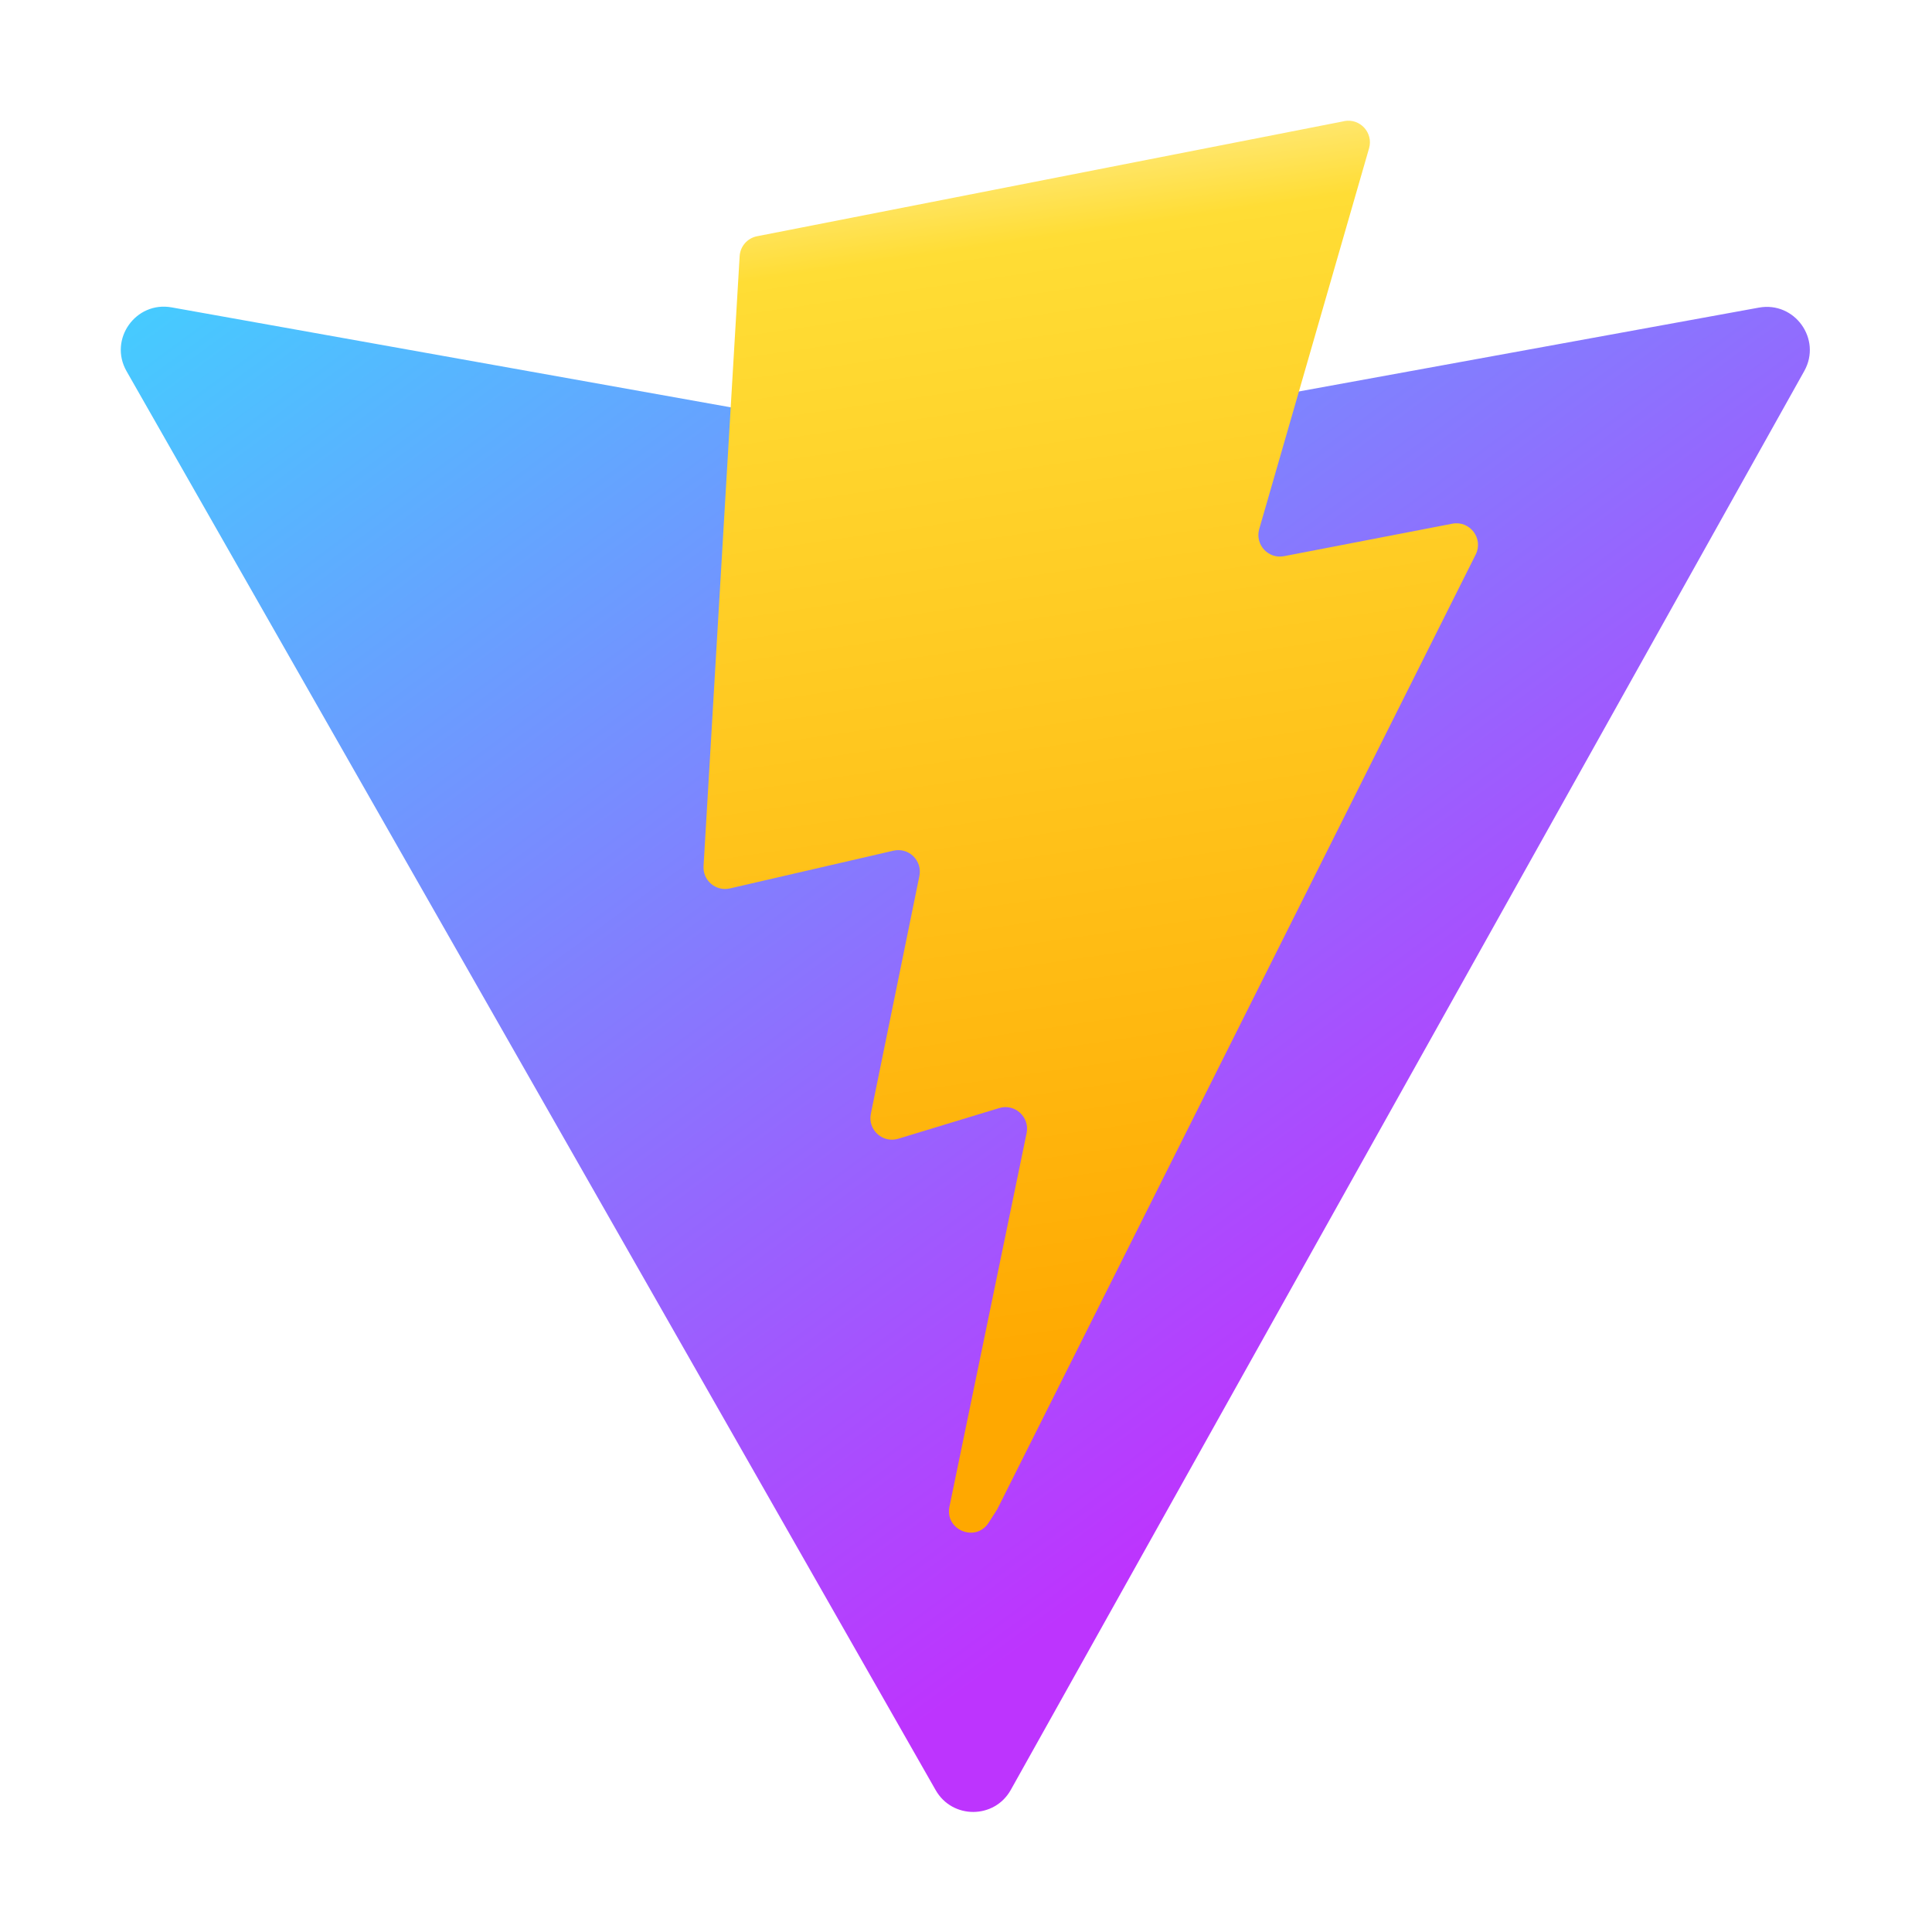
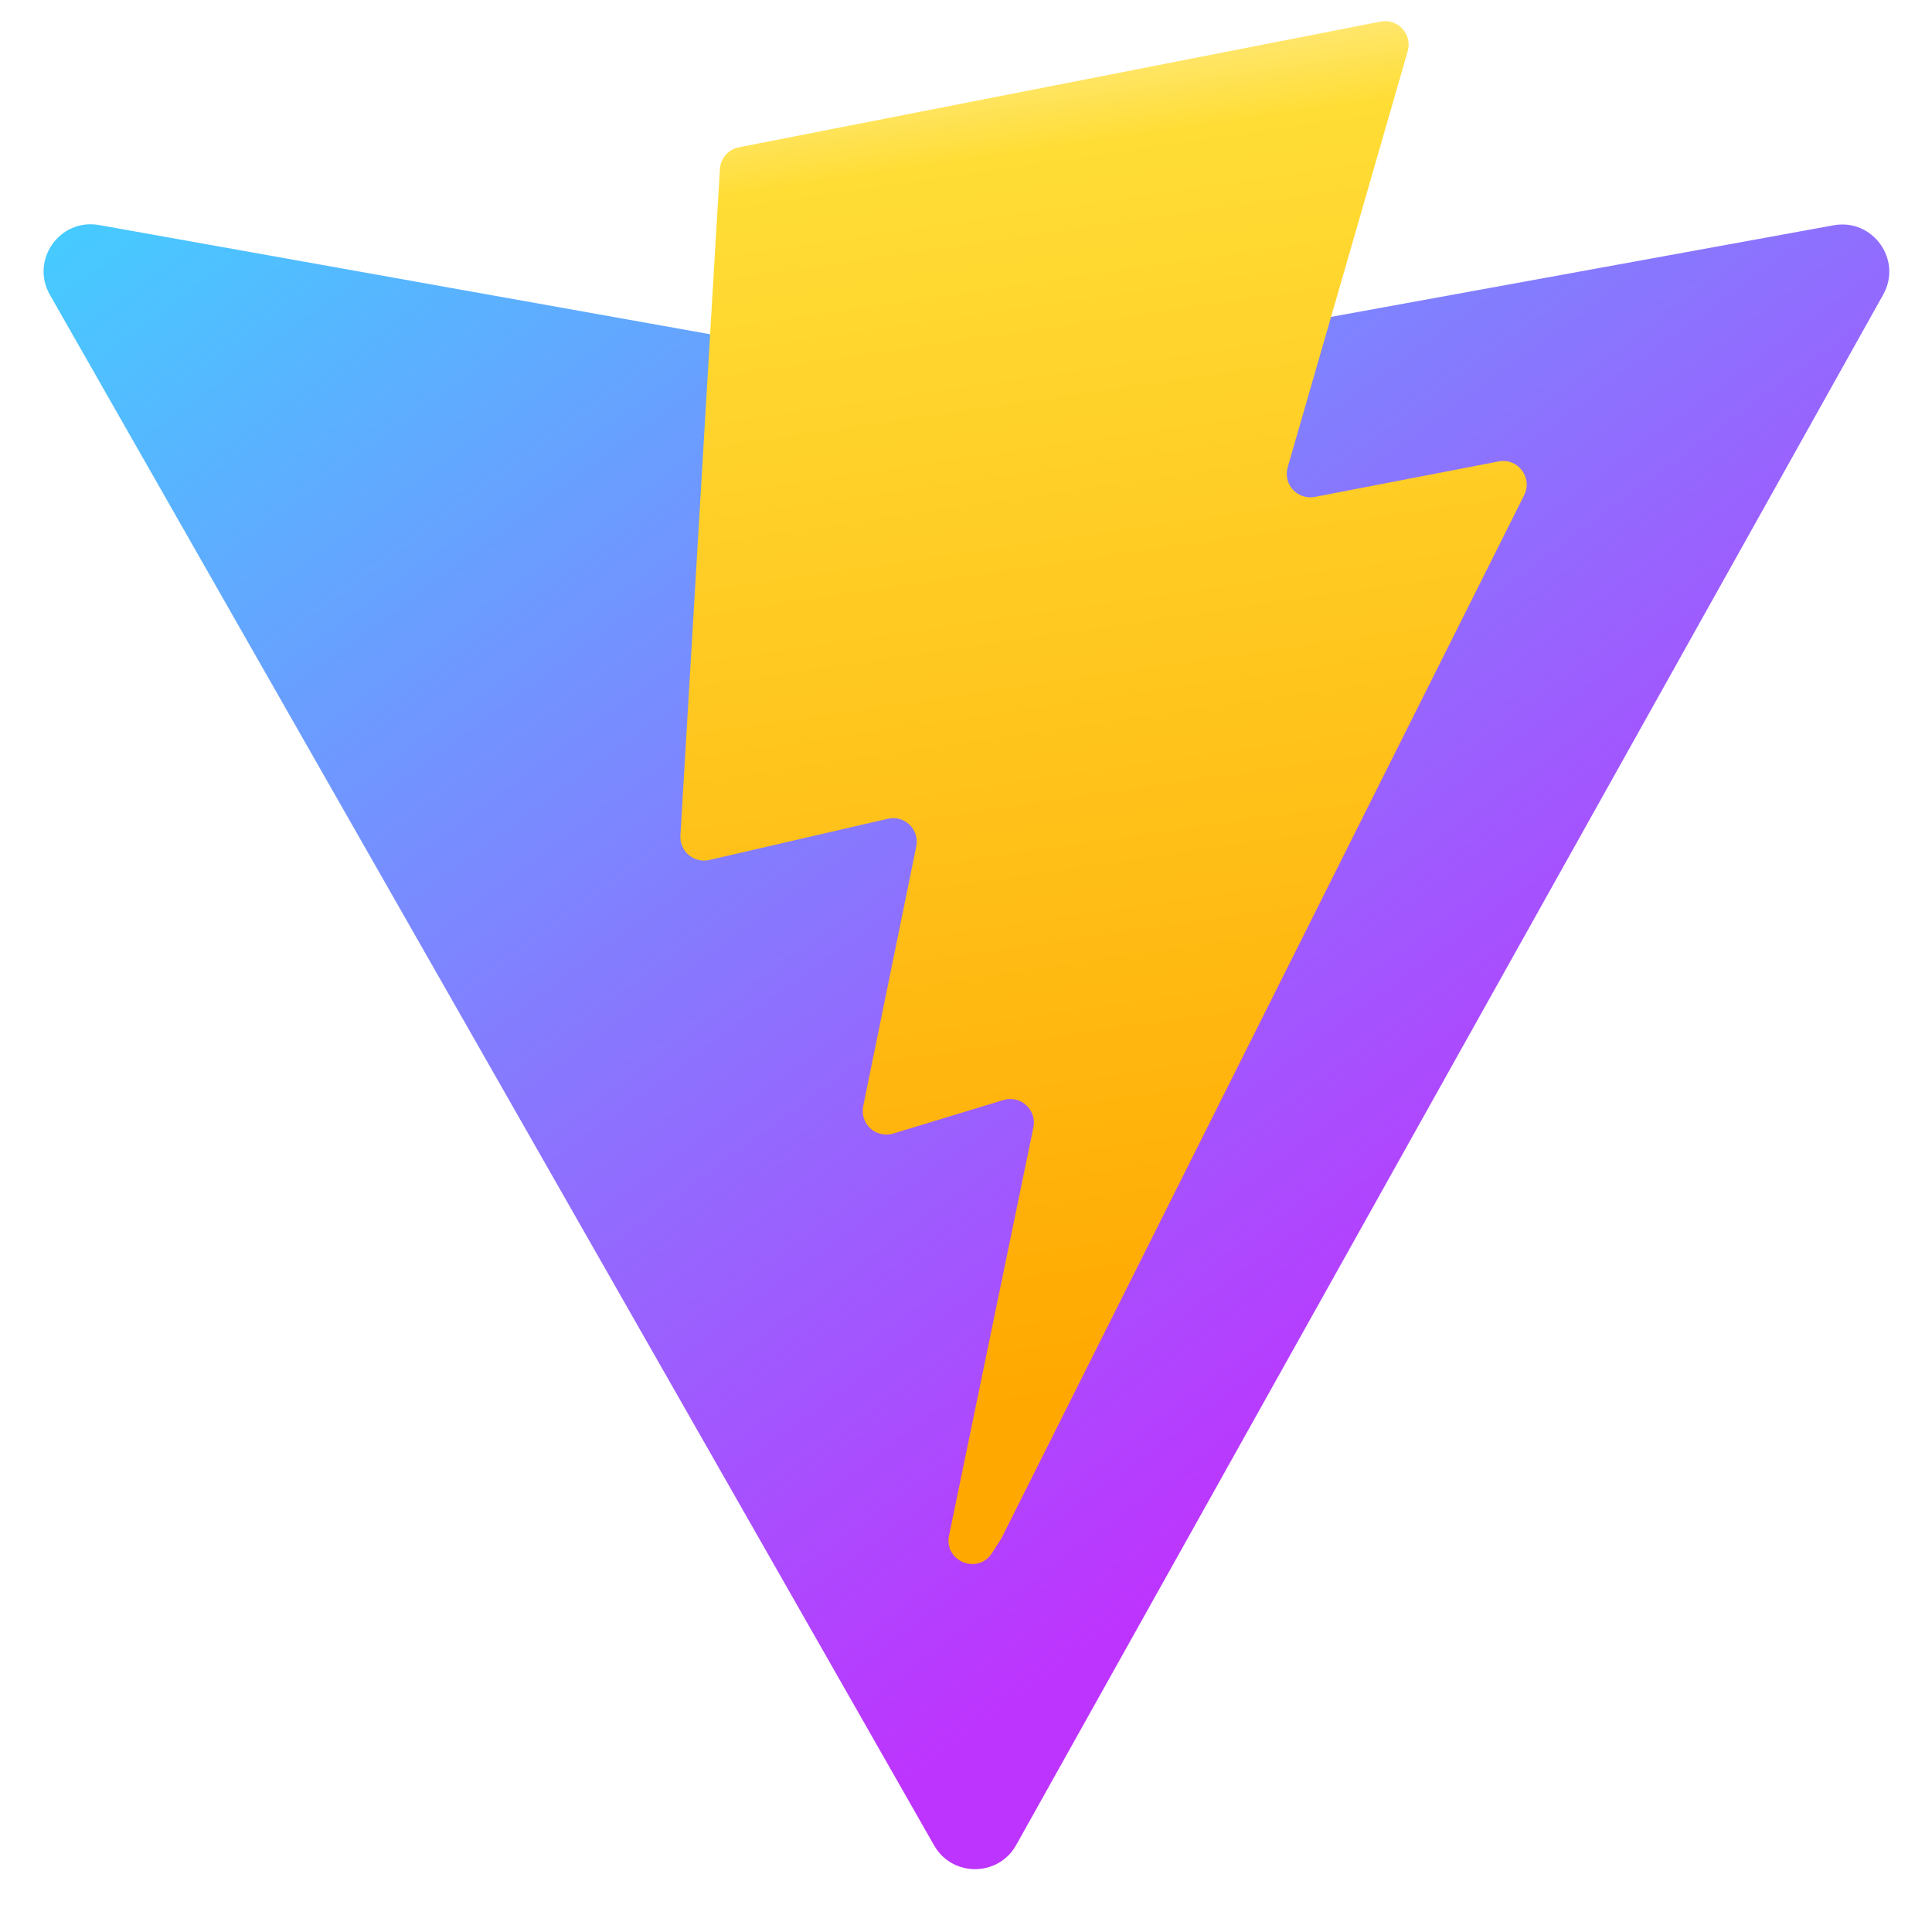
- <svg xmlns="http://www.w3.org/2000/svg" width="100" height="100" viewBox="0 0 32 32" fill="none">
-   <path d="M29.884 6.146L16.742 29.646c-.271.485-.968.488-1.244.005L2.096 6.148c-.3-.526.15-1.163.746-1.057l13.156 2.352a.714.714 0 00.254-0l12.881-2.348c.594-.108 1.046.524.751 1.051z" fill="url(#paint0_linear)" />
-   <path d="M22.264 2.007l-9.725 1.906a.357.357 0 00-.288.329l-.598 10.104c-.014.238.204.423.437.369l2.708-.625c.253-.059.482.165.43.419l-.804 3.939c-.054.265.195.492.454.413l1.672-.508c.259-.079.508.149.454.414l-1.278 6.188c-.08.387.435.598.649.266L16.517 25 24.442 9.185c.133-.265-.096-.567-.387-.511l-2.787.538c-.262.051-.485-.193-.411-.45l1.819-6.306c.074-.257-.15-.501-.412-.45z" fill="url(#paint1_linear)" />
-   <defs id="defs50">
-     <linearGradient id="paint0_linear" x1="6" y1="33" x2="235" y2="344" gradientUnits="userSpaceOnUse" gradientTransform="matrix(.07142 0 0 .07142 1.3398 1.8944)">
-       <stop stop-color="#41D1FF" id="stop38" />
-       <stop offset="1" stop-color="#BD34FE" id="stop40" />
+ <svg xmlns="http://www.w3.org/2000/svg" viewBox="0 0 128 128">
+   <defs>
+     <linearGradient id="a" x1="6" x2="235" y1="33" y2="344" gradientTransform="translate(0 .937) scale(.3122)" gradientUnits="userSpaceOnUse">
+       <stop offset="0" stop-color="#41d1ff" />
+       <stop offset="1" stop-color="#bd34fe" />
    </linearGradient>
-     <linearGradient id="paint1_linear" x1="194.651" y1="8.818" x2="236.076" y2="292.989" gradientUnits="userSpaceOnUse" gradientTransform="matrix(.07142 0 0 .07142 1.3398 1.8944)">
-       <stop stop-color="#FFEA83" id="stop43" />
-       <stop offset=".083" stop-color="#FFDD35" id="stop45" />
-       <stop offset="1" stop-color="#FFA800" id="stop47" />
+     <linearGradient id="b" x1="194.651" x2="236.076" y1="8.818" y2="292.989" gradientTransform="translate(0 .937) scale(.3122)" gradientUnits="userSpaceOnUse">
+       <stop offset="0" stop-color="#ffea83" />
+       <stop offset=".083" stop-color="#ffdd35" />
+       <stop offset="1" stop-color="#ffa800" />
    </linearGradient>
  </defs>
+   <path fill="url(#a)" d="M124.766 19.52 67.324 122.238c-1.187 2.121-4.234 2.133-5.437.024L3.305 19.532c-1.313-2.302.652-5.087 3.261-4.622L64.07 25.187a3.09 3.09 0 0 0 1.11 0l56.3-10.261c2.598-.473 4.575 2.289 3.286 4.594Zm0 0" />
+   <path fill="url(#b)" d="M91.46 1.43 48.954 9.758a1.56 1.56 0 0 0-1.258 1.437l-2.617 44.168a1.563 1.563 0 0 0 1.91 1.614l11.836-2.735a1.562 1.562 0 0 1 1.88 1.836l-3.517 17.219a1.562 1.562 0 0 0 1.985 1.805l7.308-2.223c1.133-.344 2.223.652 1.985 1.812l-5.59 27.047c-.348 1.692 1.902 2.614 2.84 1.164l.625-.968 34.64-69.13c.582-1.16-.421-2.48-1.69-2.234l-12.185 2.352a1.558 1.558 0 0 1-1.793-1.965l7.95-27.562A1.56 1.56 0 0 0 91.46 1.43Zm0 0" />
</svg>
